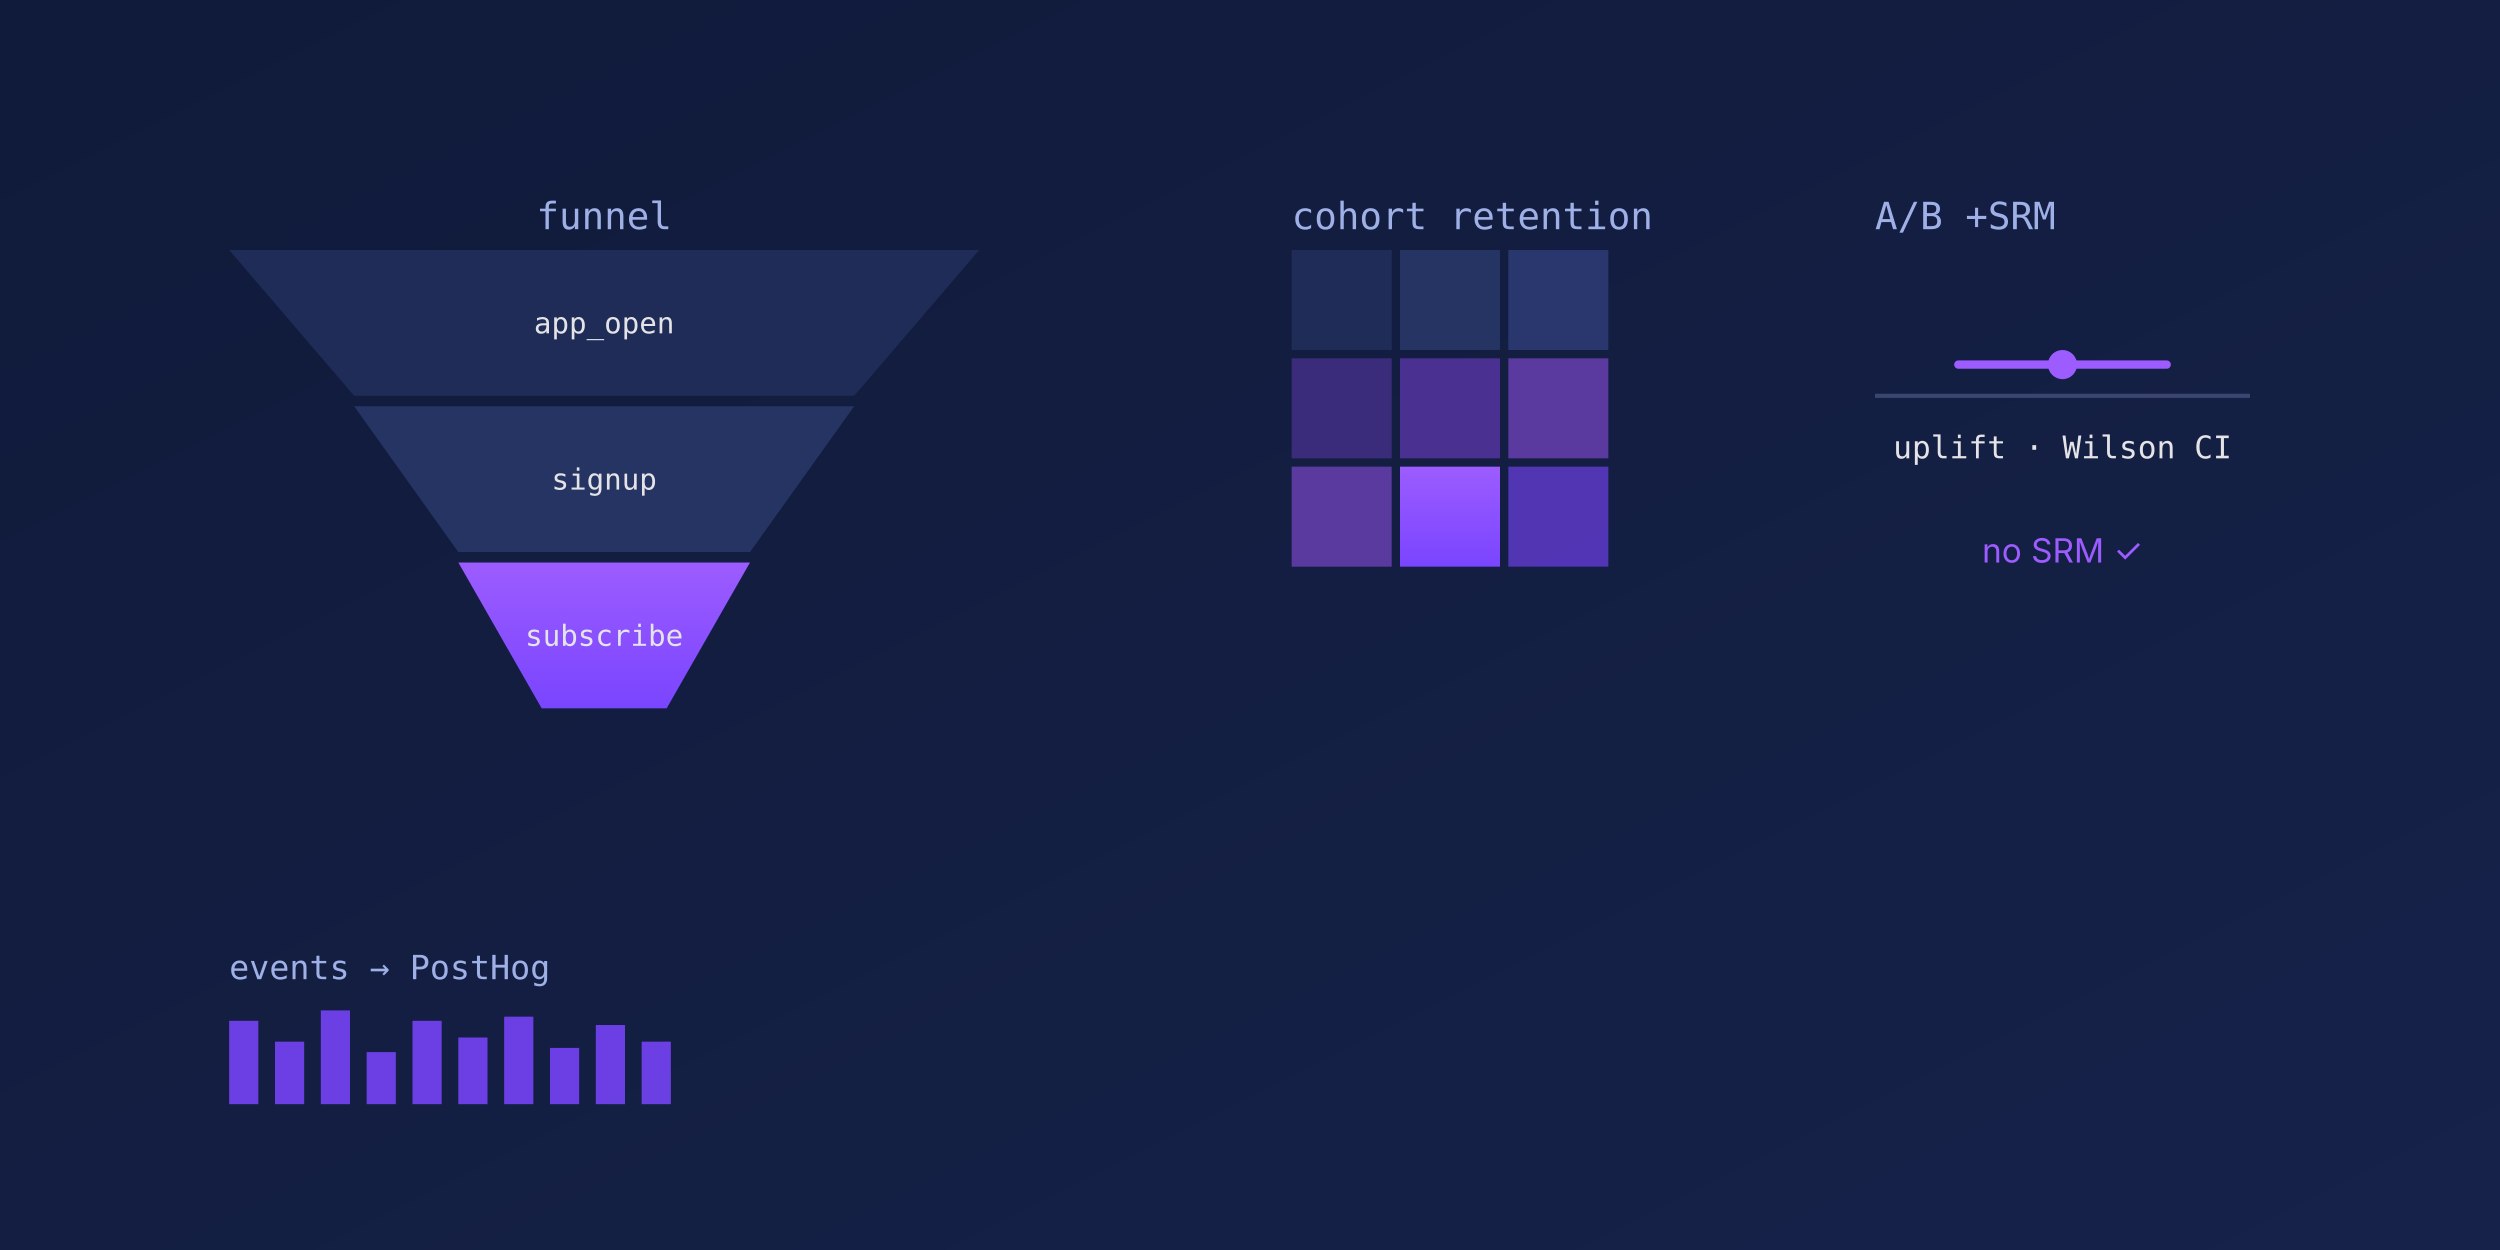
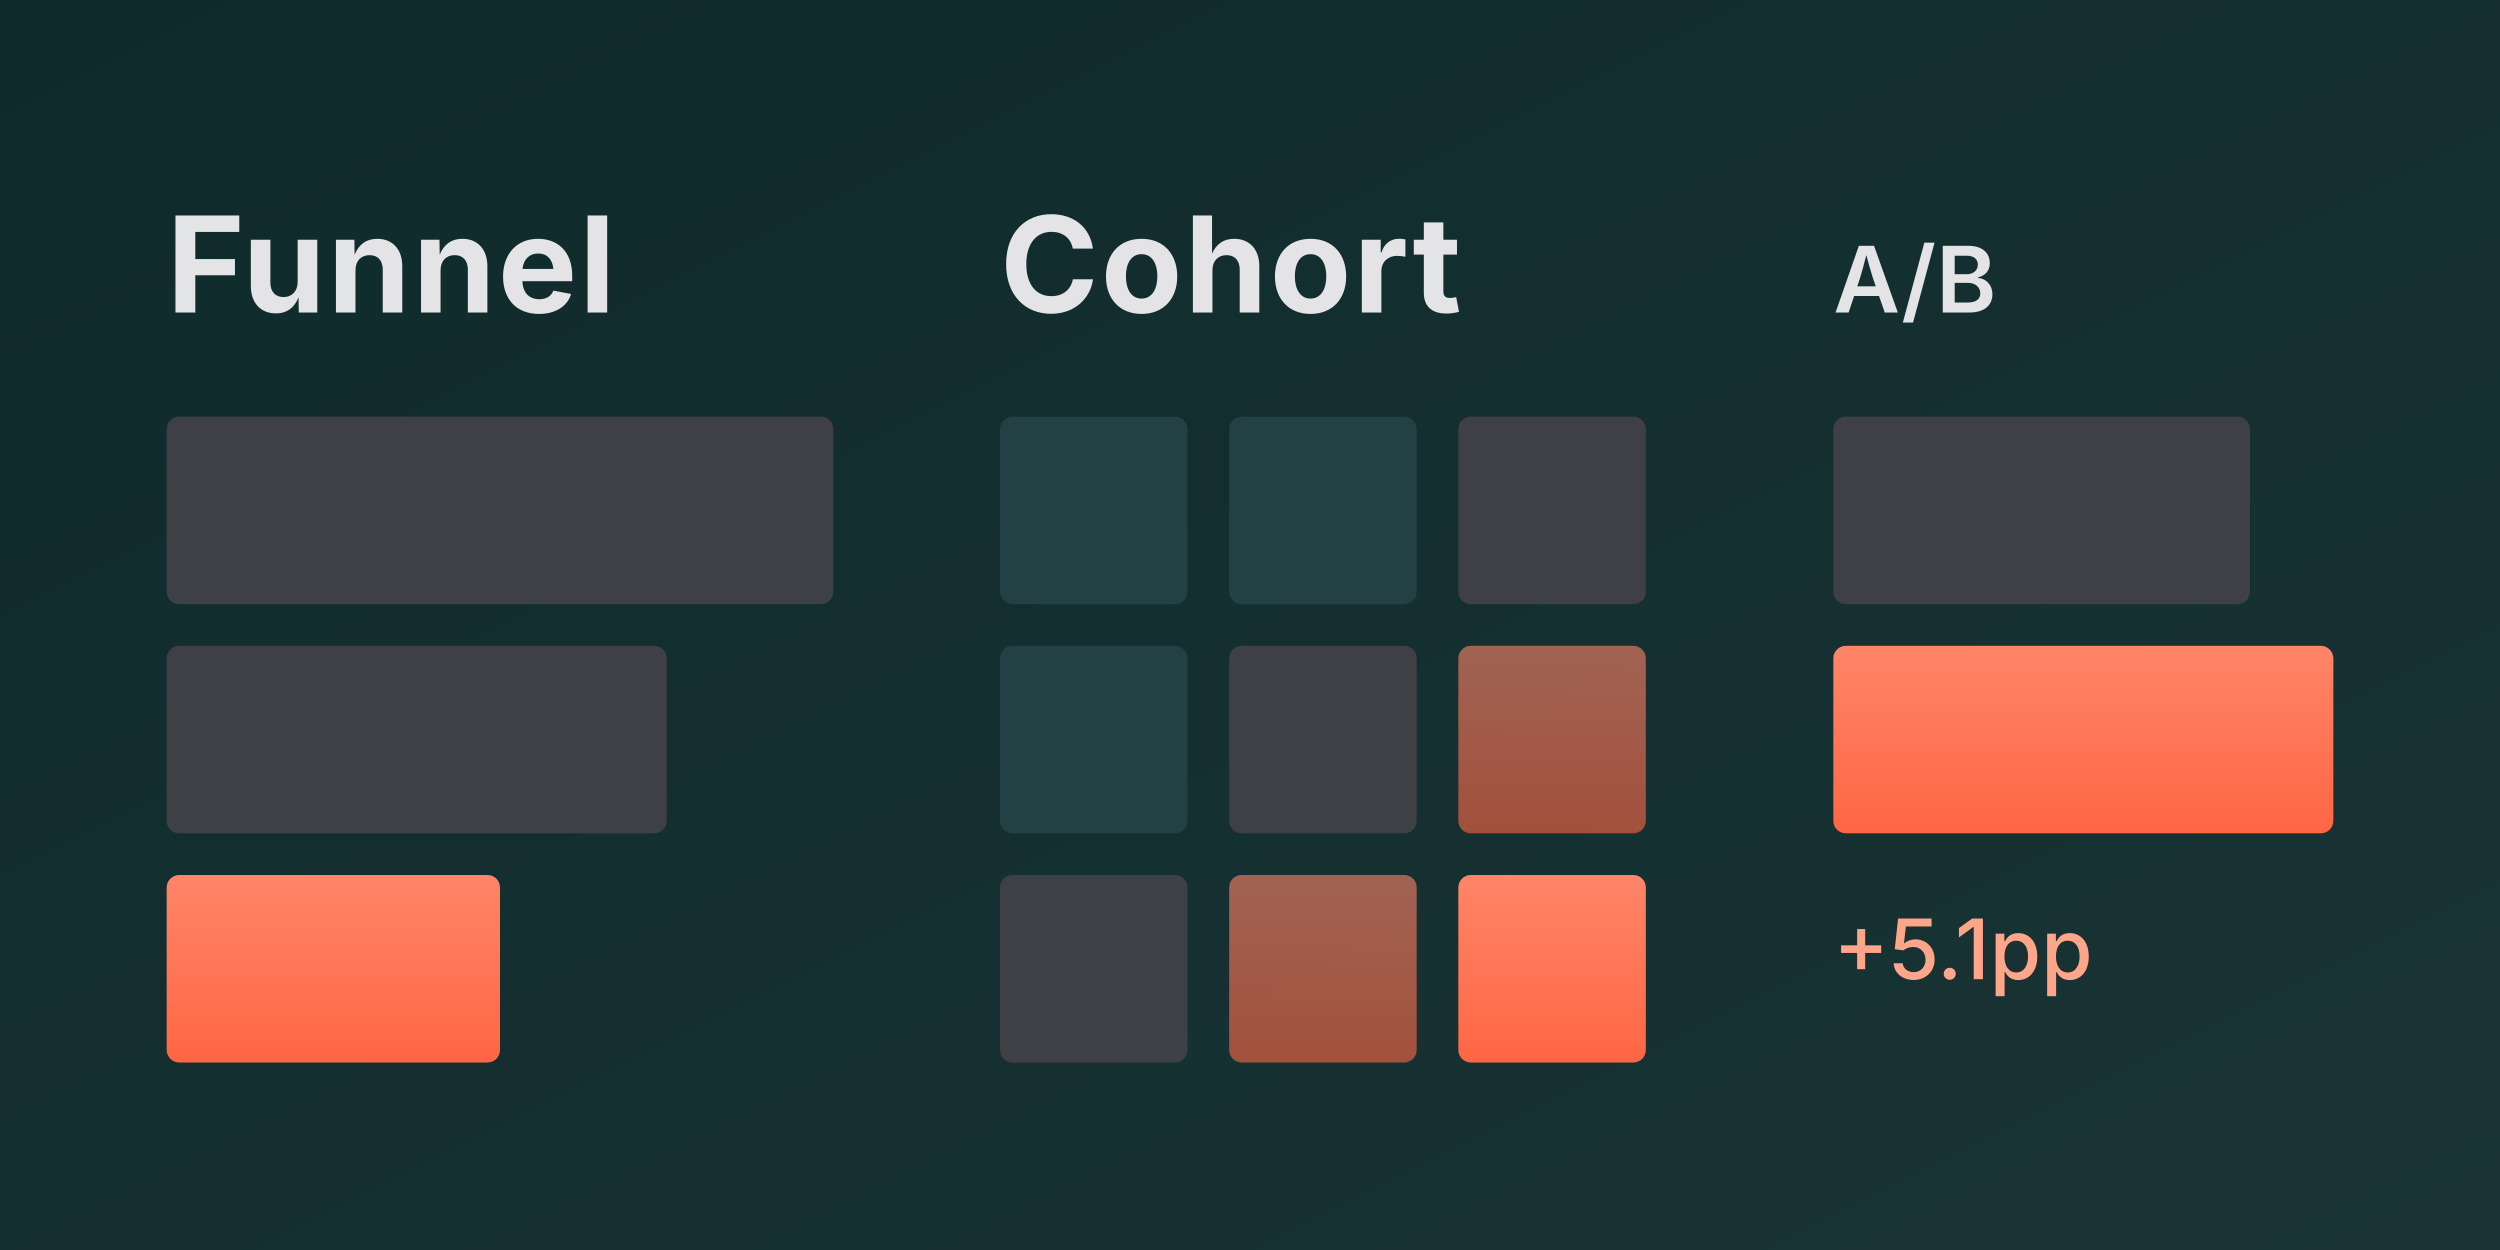
<svg xmlns="http://www.w3.org/2000/svg" viewBox="0 0 1200 600" role="img" aria-label="PostHog product analytics pipeline: event funnel, cohort retention grid, and A/B test">
  <defs>
-     <linearGradient id="pbg" x1="0" y1="0" x2="1" y2="1">
-       <stop offset="0" stop-color="#101a3a" />
-       <stop offset="1" stop-color="#16224a" />
+     <linearGradient id="posthog-bg" x1="0" y1="0" x2="1" y2="1">
+       <stop offset="0" stop-color="#0f2a2b" />
+       <stop offset="1" stop-color="#1a3435" />
    </linearGradient>
-     <linearGradient id="pacc" x1="0" y1="0" x2="0" y2="1">
-       <stop offset="0" stop-color="#9c5cff" />
-       <stop offset="1" stop-color="#7a45ff" />
+     <linearGradient id="posthog-accent" x1="0" y1="0" x2="0" y2="1">
+       <stop offset="0" stop-color="#ff8569" />
+       <stop offset="1" stop-color="#ff6643" />
    </linearGradient>
  </defs>
-   <rect width="1200" height="600" fill="url(#pbg)" />
-   <g transform="translate(110,120)">
-     <text x="180" y="-10" text-anchor="middle" fill="#9fb0e6" font-family="SF Mono, Monaco, monospace" font-size="18">funnel</text>
-     <polygon points="0,0 360,0 300,70 60,70" fill="#1f2c57" />
-     <polygon points="60,75 300,75 250,145 110,145" fill="#263464" />
-     <polygon points="110,150 250,150 210,220 150,220" fill="url(#pacc)" />
-     <g fill="#e4e4e7" font-family="SF Mono, Monaco, monospace" font-size="14">
-       <text x="180" y="40" text-anchor="middle">app_open</text>
-       <text x="180" y="115" text-anchor="middle">signup</text>
-       <text x="180" y="190" text-anchor="middle">subscribe</text>
-     </g>
+   <rect width="1200" height="600" fill="url(#posthog-bg)" />
+   <g font-family="Inter, system-ui, sans-serif">
+     <text x="80" y="150" font-size="64" font-weight="700" letter-spacing="1" fill="#e4e4e7">Funnel</text>
+     <text x="480" y="150" font-size="64" font-weight="700" letter-spacing="1" fill="#e4e4e7">Cohort</text>
+     <text x="880" y="150" font-size="44" font-weight="600" fill="#e4e4e7">A/B</text>
  </g>
-   <g transform="translate(620,120)">
-     <text x="0" y="-10" fill="#9fb0e6" font-family="SF Mono, Monaco, monospace" font-size="18">cohort retention</text>
-     <g>
-       <rect x="0" y="0" width="48" height="48" fill="#1f2c57" />
-       <rect x="0" y="52" width="48" height="48" fill="#3a2c7a" />
-       <rect x="0" y="104" width="48" height="48" fill="#5b3aa0" />
-       <rect x="52" y="0" width="48" height="48" fill="#263464" />
-       <rect x="52" y="52" width="48" height="48" fill="#4a3090" />
-       <rect x="52" y="104" width="48" height="48" fill="url(#pacc)" />
-       <rect x="104" y="0" width="48" height="48" fill="#2a376e" />
-       <rect x="104" y="52" width="48" height="48" fill="#5b3aa0" />
-       <rect x="104" y="104" width="48" height="48" fill="#7a45ff" opacity="0.6" />
-     </g>
-   </g>
-   <g transform="translate(900,120)">
-     <text x="0" y="-10" fill="#9fb0e6" font-family="SF Mono, Monaco, monospace" font-size="18">A/B  +SRM</text>
-     <line x1="0" y1="70" x2="180" y2="70" stroke="#3a4670" stroke-width="2" />
-     <line x1="40" y1="55" x2="140" y2="55" stroke="#9c5cff" stroke-width="4" stroke-linecap="round" />
-     <circle cx="90" cy="55" r="7" fill="#9c5cff" />
-     <text x="90" y="100" text-anchor="middle" fill="#e4e4e7" font-family="SF Mono, Monaco, monospace" font-size="15">uplift · Wilson CI</text>
-     <text x="90" y="150" text-anchor="middle" fill="#9c5cff" font-family="Inter, sans-serif" font-size="16">no SRM ✓</text>
-   </g>
-   <g transform="translate(110,470)">
-     <text x="0" y="0" fill="#9fb0e6" font-family="SF Mono, Monaco, monospace" font-size="16">events → PostHog</text>
-     <g fill="#7a45ff" opacity="0.85">
-       <rect x="0" y="20" width="14" height="40" />
-       <rect x="22" y="30" width="14" height="30" />
-       <rect x="44" y="15" width="14" height="45" />
-       <rect x="66" y="35" width="14" height="25" />
-       <rect x="88" y="20" width="14" height="40" />
-       <rect x="110" y="28" width="14" height="32" />
-       <rect x="132" y="18" width="14" height="42" />
-       <rect x="154" y="33" width="14" height="27" />
-       <rect x="176" y="22" width="14" height="38" />
-       <rect x="198" y="30" width="14" height="30" />
-     </g>
-   </g>
+   <rect x="80" y="200" width="320" height="90" rx="6" fill="#3f3f46" />
+   <rect x="80" y="310" width="240" height="90" rx="6" fill="#3f3f46" />
+   <rect x="80" y="420" width="160" height="90" rx="6" fill="url(#posthog-accent)" />
+   <rect x="480" y="200" width="90" height="90" rx="6" fill="#234044" />
+   <rect x="590" y="200" width="90" height="90" rx="6" fill="#234044" />
+   <rect x="700" y="200" width="90" height="90" rx="6" fill="#3f3f46" />
+   <rect x="480" y="310" width="90" height="90" rx="6" fill="#234044" />
+   <rect x="590" y="310" width="90" height="90" rx="6" fill="#3f3f46" />
+   <rect x="700" y="310" width="90" height="90" rx="6" fill="url(#posthog-accent)" opacity="0.6" />
+   <rect x="480" y="420" width="90" height="90" rx="6" fill="#3f3f46" />
+   <rect x="590" y="420" width="90" height="90" rx="6" fill="url(#posthog-accent)" opacity="0.6" />
+   <rect x="700" y="420" width="90" height="90" rx="6" fill="url(#posthog-accent)" />
+   <rect x="880" y="200" width="200" height="90" rx="6" fill="#3f3f46" />
+   <rect x="880" y="310" width="240" height="90" rx="6" fill="url(#posthog-accent)" />
+   <text x="880" y="470" font-family="Inter, system-ui, sans-serif" font-size="40" font-weight="500" fill="#ffa68a">+5.1pp</text>
</svg>
